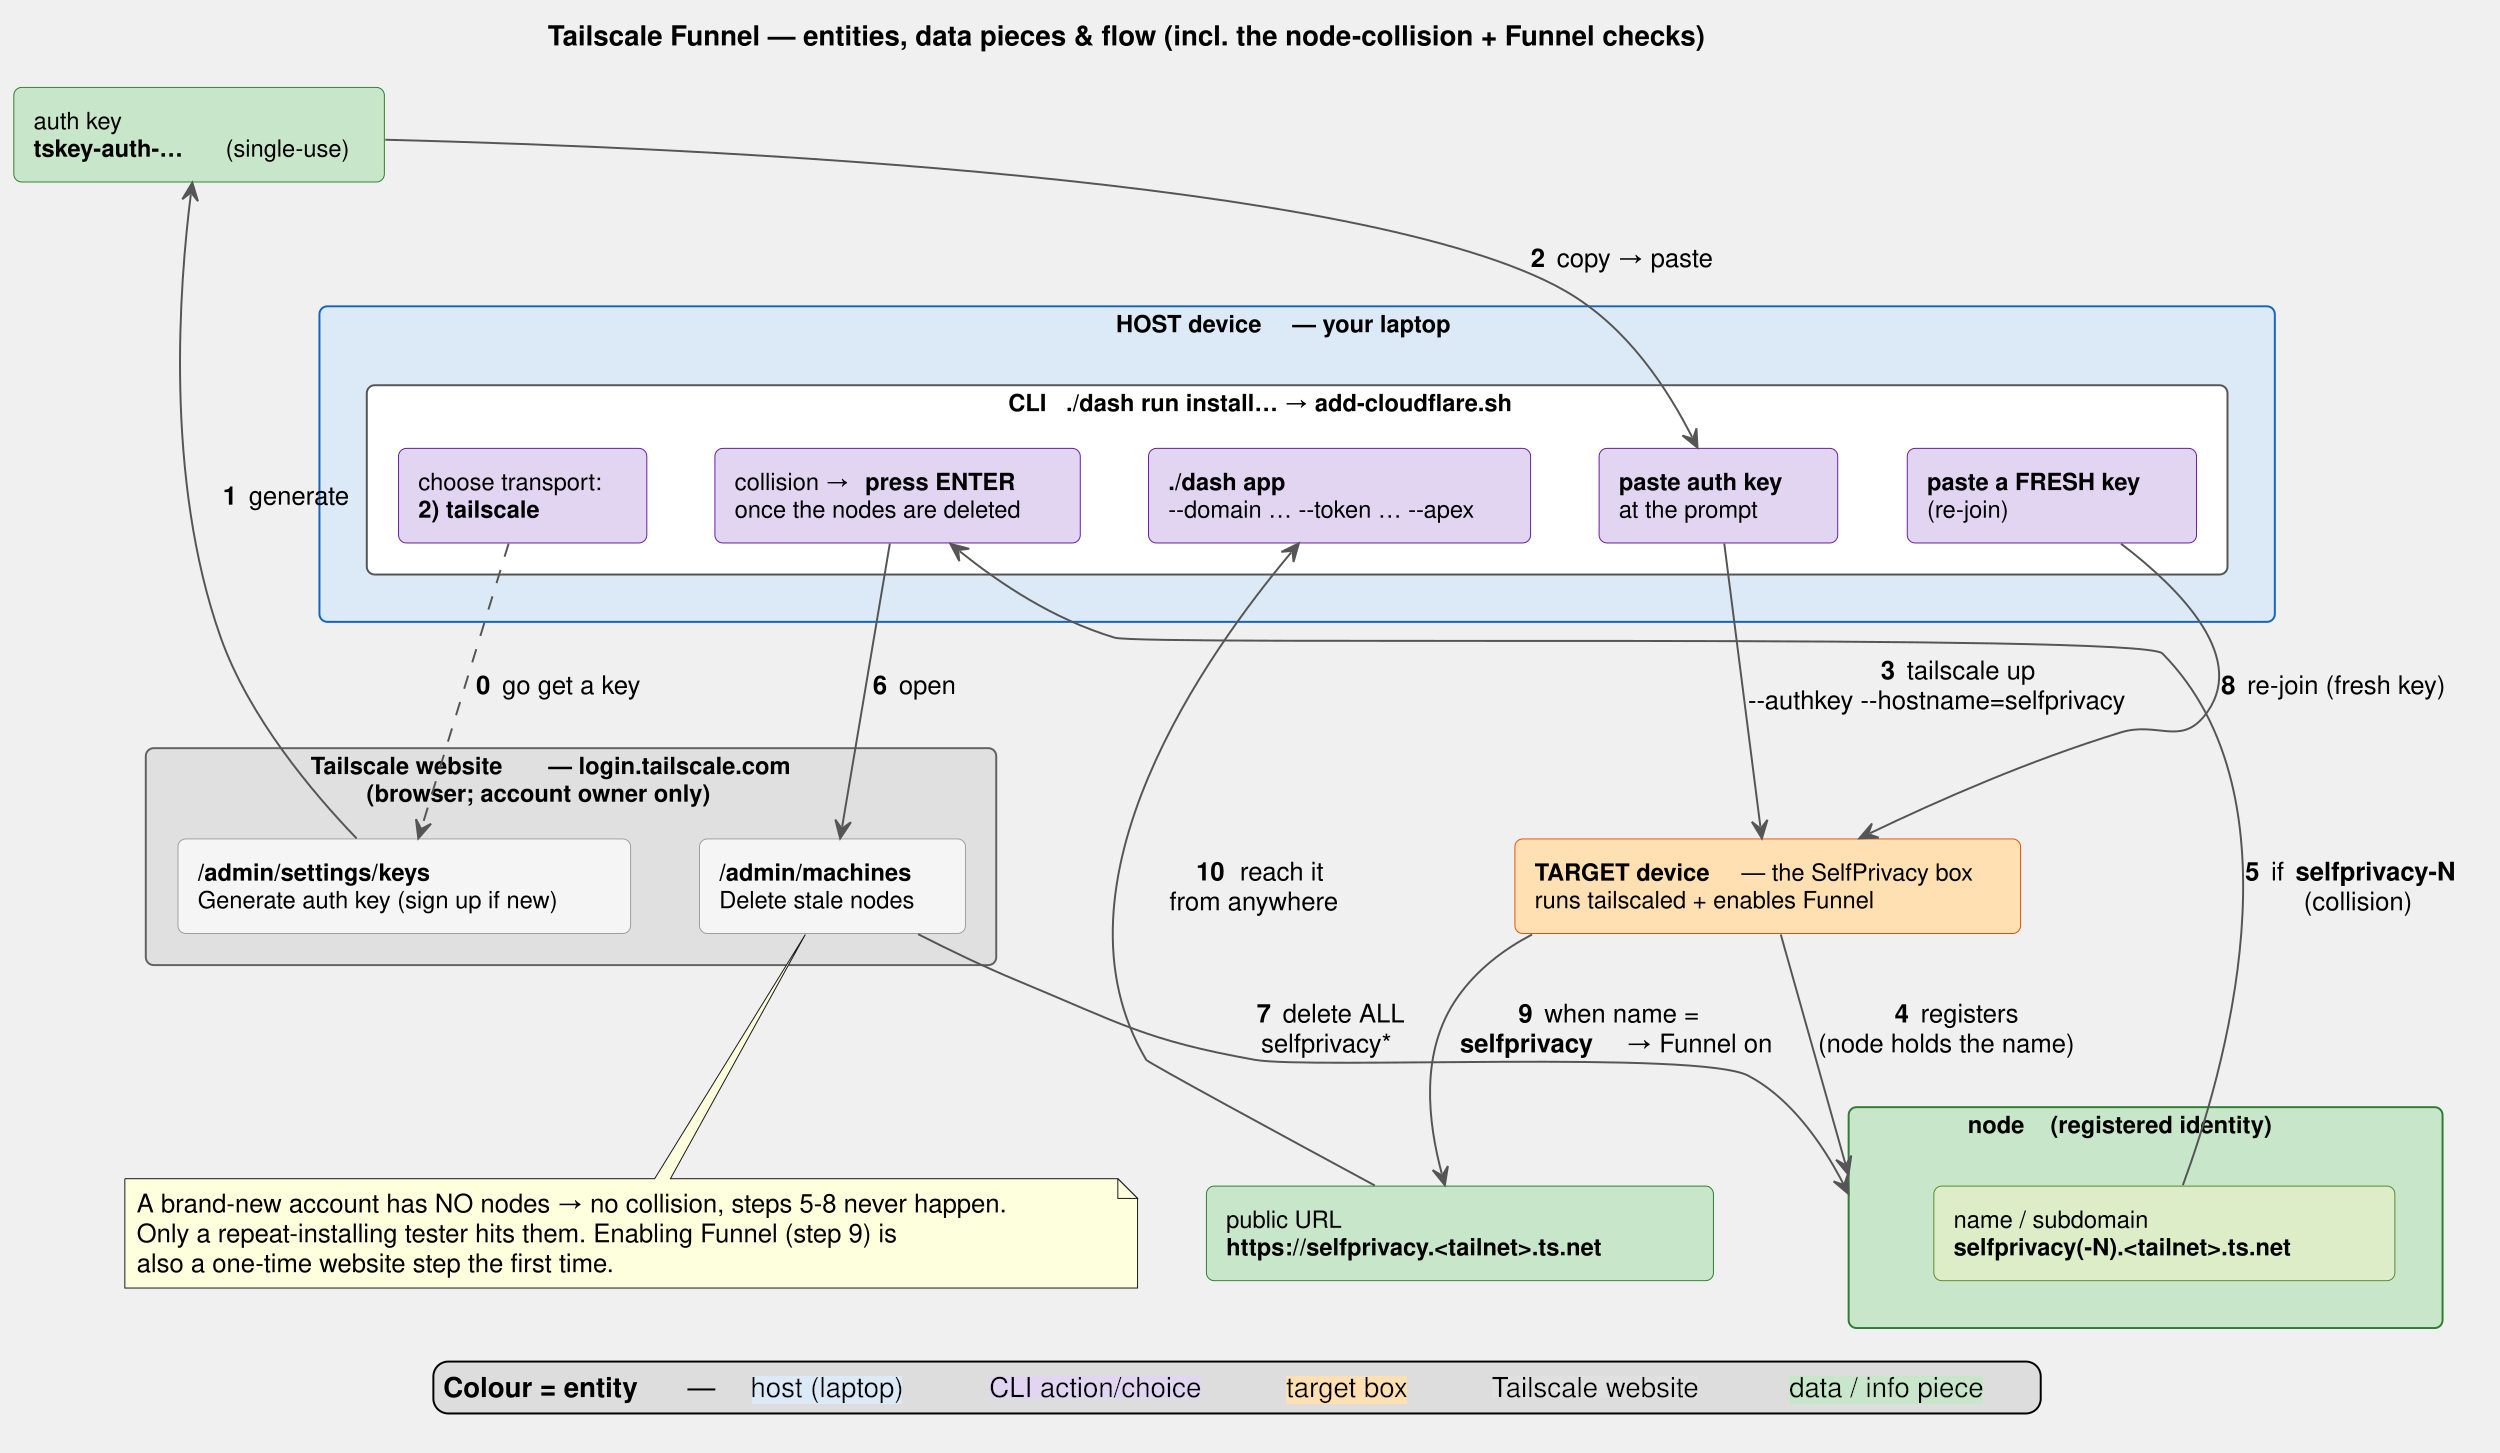
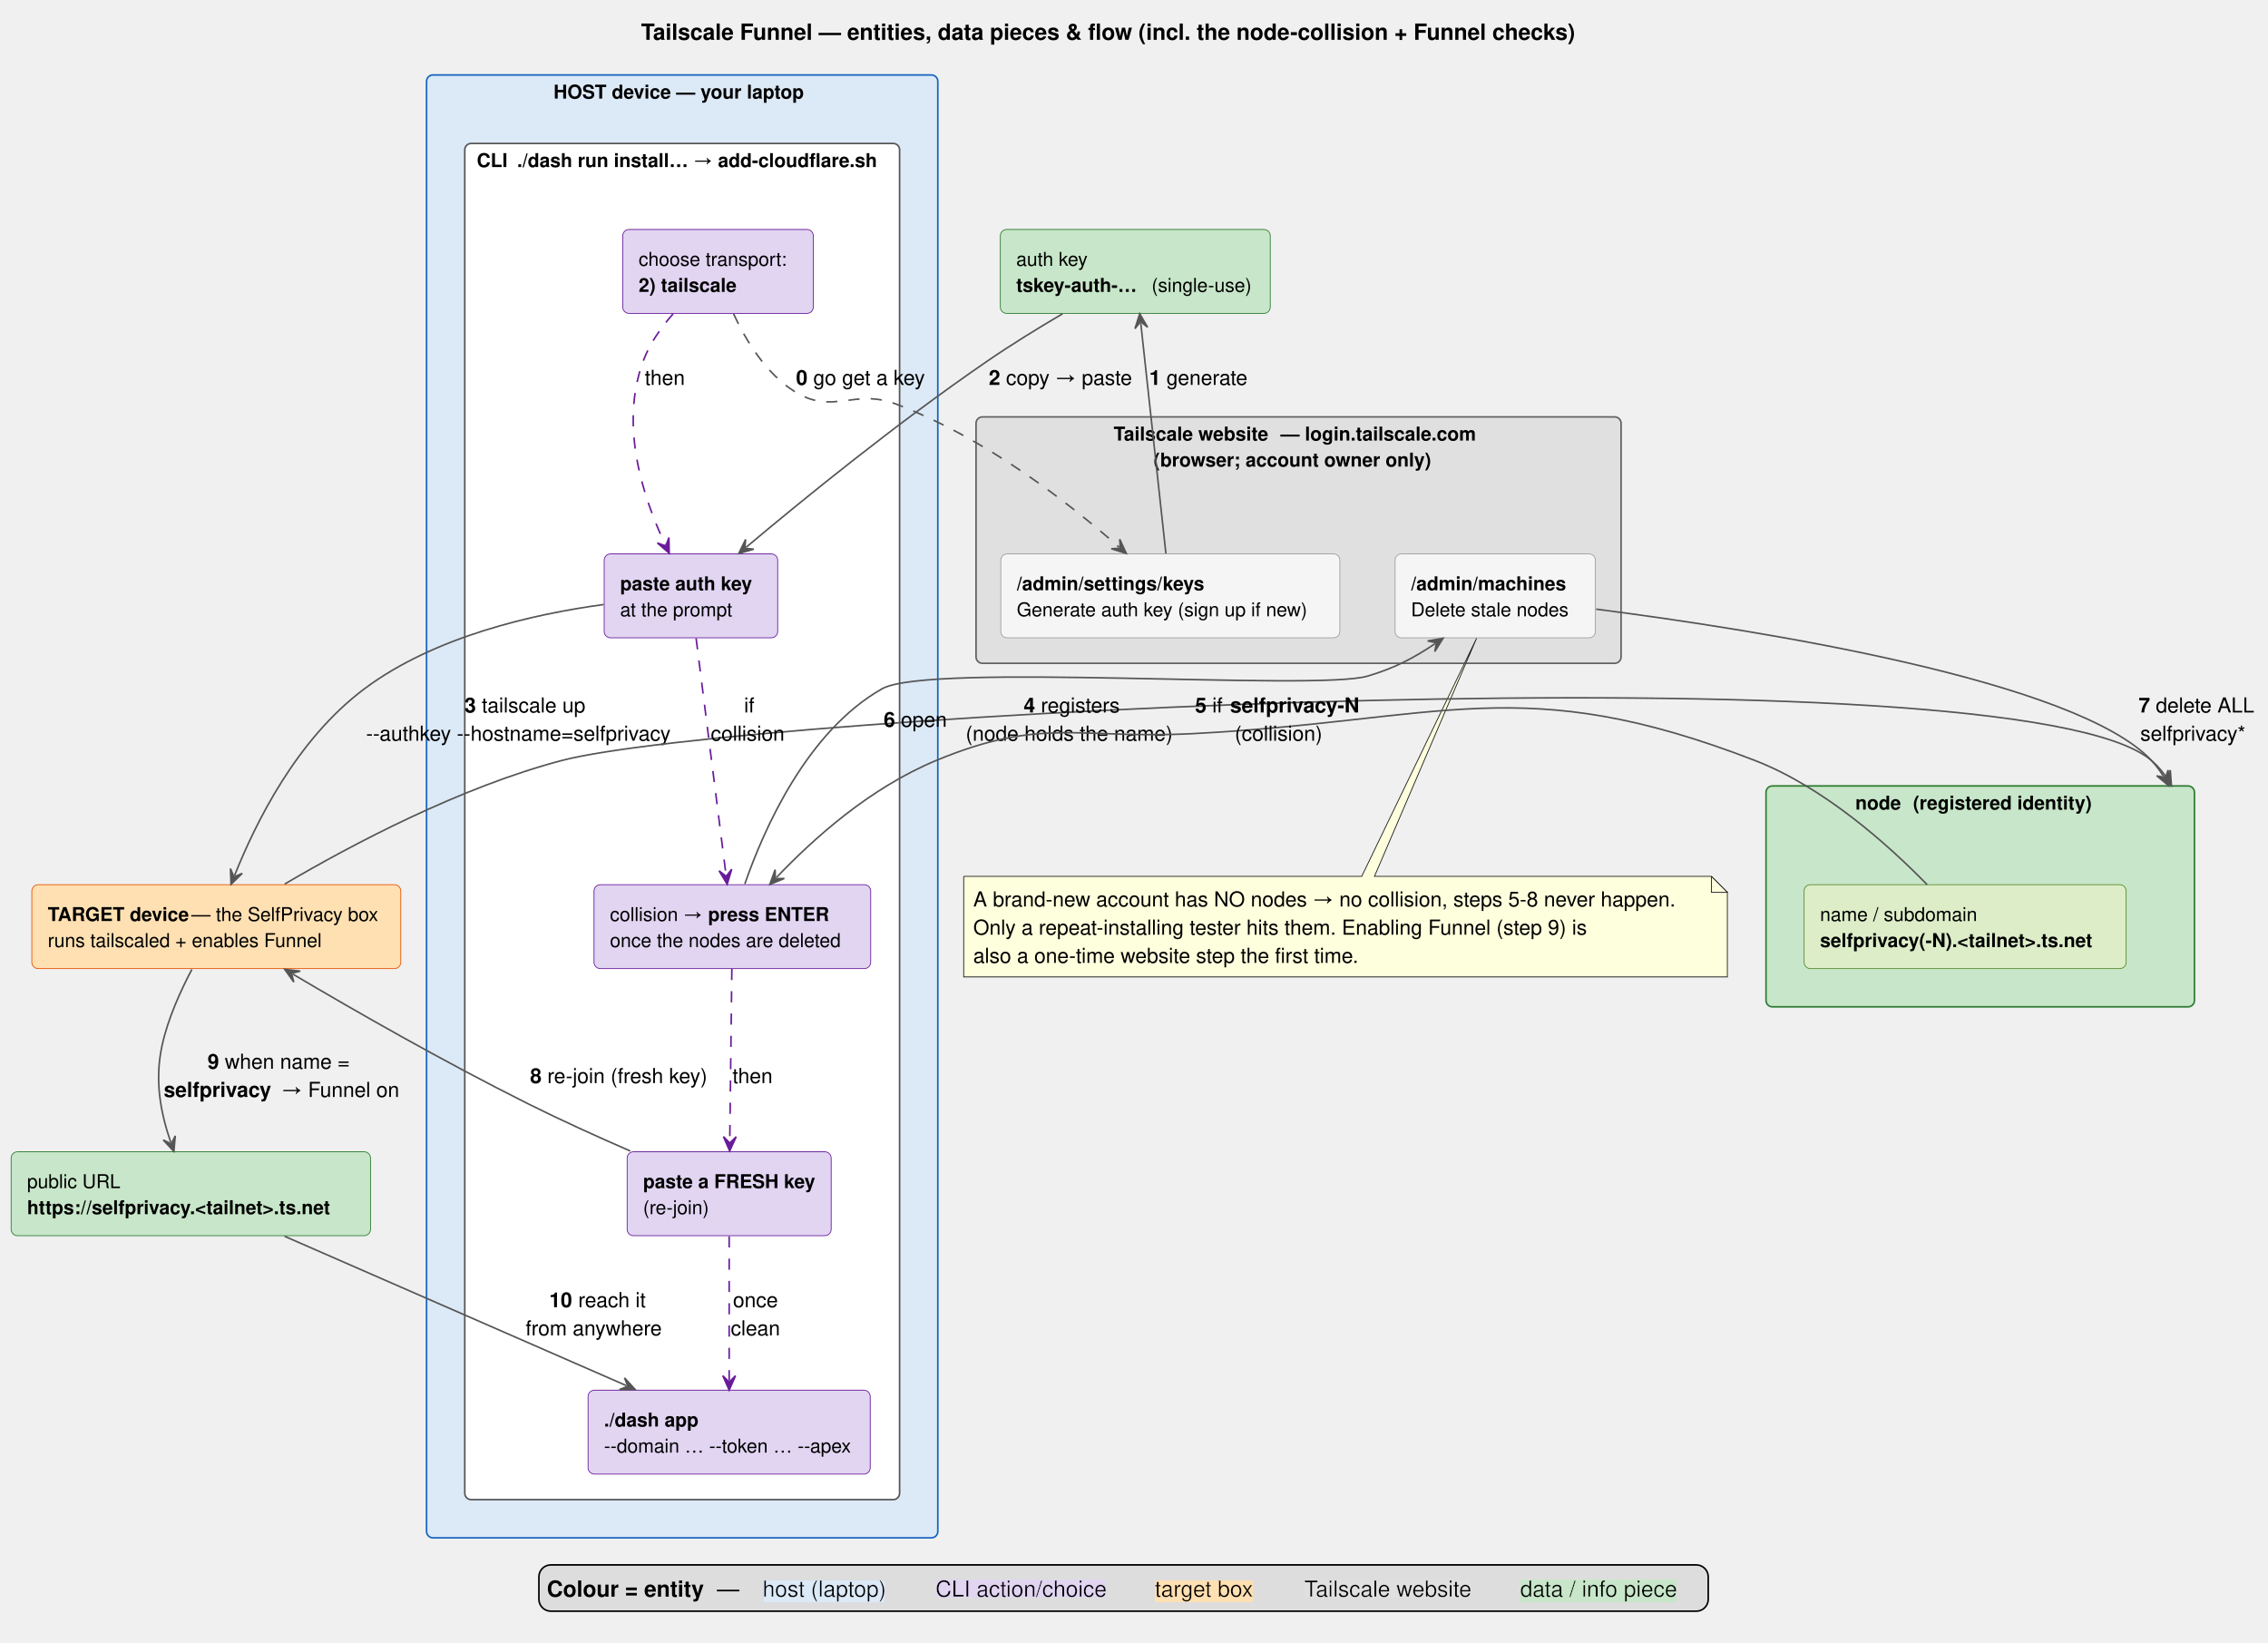
- <svg xmlns="http://www.w3.org/2000/svg" contentStyleType="text/css" data-diagram-type="DESCRIPTION" height="736px" preserveAspectRatio="none" style="width:1267px;height:736px;background:#FFFFFF;" version="1.1" viewBox="0 0 1267 736" width="1267px" zoomAndPan="magnify">
+ <svg xmlns="http://www.w3.org/2000/svg" contentStyleType="text/css" data-diagram-type="DESCRIPTION" height="1031px" preserveAspectRatio="none" style="width:1424px;height:1031px;background:#FFFFFF;" version="1.1" viewBox="0 0 1424 1031" width="1424px" zoomAndPan="magnify">
  <defs>
-     <filter height="1" id="b8w1vctg6i46z0" width="1" x="0" y="0">
+     <filter height="1" id="b1em2i5y1kqarg0" width="1" x="0" y="0">
      <feFlood flood-color="#DCE9F7" result="flood" />
      <feComposite in="SourceGraphic" in2="flood" operator="over" />
    </filter>
-     <filter height="1" id="b8w1vctg6i46z1" width="1" x="0" y="0">
+     <filter height="1" id="b1em2i5y1kqarg1" width="1" x="0" y="0">
      <feFlood flood-color="#E1D5F2" result="flood" />
      <feComposite in="SourceGraphic" in2="flood" operator="over" />
    </filter>
-     <filter height="1" id="b8w1vctg6i46z2" width="1" x="0" y="0">
+     <filter height="1" id="b1em2i5y1kqarg2" width="1" x="0" y="0">
      <feFlood flood-color="#FFE0B2" result="flood" />
      <feComposite in="SourceGraphic" in2="flood" operator="over" />
    </filter>
-     <filter height="1" id="b8w1vctg6i46z3" width="1" x="0" y="0">
+     <filter height="1" id="b1em2i5y1kqarg3" width="1" x="0" y="0">
      <feFlood flood-color="#E0E0E0" result="flood" />
      <feComposite in="SourceGraphic" in2="flood" operator="over" />
    </filter>
-     <filter height="1" id="b8w1vctg6i46z4" width="1" x="0" y="0">
+     <filter height="1" id="b1em2i5y1kqarg4" width="1" x="0" y="0">
      <feFlood flood-color="#C8E6C9" result="flood" />
      <feComposite in="SourceGraphic" in2="flood" operator="over" />
    </filter>
  </defs>
  <g>
    <g class="title" data-source-line="8">
-       <text fill="#000000" font-family="Helvetica" font-size="14" font-weight="bold" lengthAdjust="spacing" textLength="698.646" x="277.612" y="22.995">Tailscale Funnel — entities, data pieces &amp; flow (incl. the node-collision + Funnel checks)</text>
+       <text fill="#000000" font-family="Helvetica" font-size="14" font-weight="bold" lengthAdjust="spacing" textLength="605.876" x="402.519" y="24.966">Tailscale Funnel — entities, data pieces &amp; flow (incl. the node-collision + Funnel checks)</text>
    </g>
    <g class="cluster" data-entity="HOST" data-source-line="18" data-uid="ent0002" id="cluster_HOST">
-       <rect fill="#DCE9F7" height="159.93" rx="4" ry="4" style="stroke:#1565C0;stroke-width:1;" width="991" x="161.89" y="155.237" />
-       <text fill="#000000" font-family="Helvetica" font-size="12" font-weight="bold" lengthAdjust="spacing" textLength="85.166" x="565.591" y="168.375">HOST device</text>
-       <text fill="#000000" font-family="Helvetica" font-size="12" font-weight="bold" lengthAdjust="spacing" textLength="94.254" x="654.935" y="168.375">— your laptop</text>
+       <rect fill="#DCE9F7" height="918.44" rx="4" ry="4" style="stroke:#1565C0;stroke-width:1;" width="321" x="267.82" y="47.068" />
+       <text fill="#000000" font-family="Helvetica" font-size="12" font-weight="bold" lengthAdjust="spacing" textLength="73.849" x="347.553" y="61.896">HOST device</text>
+       <text fill="#000000" font-family="Helvetica" font-size="12" font-weight="bold" lengthAdjust="spacing" textLength="84.565" x="424.522" y="61.896">— your laptop</text>
    </g>
    <g class="cluster" data-entity="CLI" data-source-line="19" data-uid="ent0003" id="cluster_CLI">
-       <rect fill="#FFFFFF" height="95.93" rx="4" ry="4" style="stroke:#555555;stroke-width:1;" width="943" x="185.89" y="195.237" />
-       <text fill="#000000" font-family="Helvetica" font-size="12" font-weight="bold" lengthAdjust="spacing" textLength="20.918" x="510.985" y="208.375">CLI</text>
-       <text fill="#000000" font-family="Helvetica" font-size="12" font-weight="bold" lengthAdjust="spacing" textLength="263.537" x="540.258" y="208.375">./dash run install… → add-cloudflare.sh</text>
+       <rect fill="#FFFFFF" height="851.44" rx="4" ry="4" style="stroke:#555555;stroke-width:1;" width="273" x="291.82" y="90.068" />
+       <text fill="#000000" font-family="Helvetica" font-size="12" font-weight="bold" lengthAdjust="spacing" textLength="19.092" x="299.348" y="104.896">CLI</text>
+       <text fill="#000000" font-family="Helvetica" font-size="12" font-weight="bold" lengthAdjust="spacing" textLength="232.613" x="324.68" y="104.896">./dash run install… → add-cloudflare.sh</text>
    </g>
    <g class="cluster" data-entity="WEB" data-source-line="28" data-uid="ent0009" id="cluster_WEB">
-       <rect fill="#E0E0E0" height="109.94" rx="4" ry="4" style="stroke:#616161;stroke-width:1;" width="431" x="73.89" y="379.167" />
-       <text fill="#000000" font-family="Helvetica" font-size="12" font-weight="bold" lengthAdjust="spacing" textLength="116.238" x="157.469" y="392.305">Tailscale website</text>
-       <text fill="#000000" font-family="Helvetica" font-size="12" font-weight="bold" lengthAdjust="spacing" textLength="143.426" x="277.885" y="392.305">— login.tailscale.com</text>
-       <text fill="#000000" font-family="Helvetica" font-size="12" font-weight="bold" lengthAdjust="spacing" textLength="207.381" x="185.7" y="406.274">(browser; account owner only)</text>
+       <rect fill="#E0E0E0" height="154.69" rx="4" ry="4" style="stroke:#616161;stroke-width:1;" width="405" x="612.82" y="261.758" />
+       <text fill="#000000" font-family="Helvetica" font-size="12" font-weight="bold" lengthAdjust="spacing" textLength="101.653" x="699.195" y="276.586">Tailscale website</text>
+       <text fill="#000000" font-family="Helvetica" font-size="12" font-weight="bold" lengthAdjust="spacing" textLength="127.477" x="803.968" y="276.586">— login.tailscale.com</text>
+       <text fill="#000000" font-family="Helvetica" font-size="12" font-weight="bold" lengthAdjust="spacing" textLength="182.077" x="724.281" y="292.93">(browser; account owner only)</text>
    </g>
    <g class="cluster" data-entity="INODE" data-source-line="36" data-uid="ent0014" id="cluster_INODE">
-       <rect fill="#C8E6C9" height="111.94" rx="4" ry="4" style="stroke:#2E7D32;stroke-width:1;" width="301" x="936.89" y="561.107" />
-       <text fill="#000000" font-family="Helvetica" font-size="12" font-weight="bold" lengthAdjust="spacing" textLength="33.516" x="997.273" y="574.245">node</text>
-       <text fill="#000000" font-family="Helvetica" font-size="12" font-weight="bold" lengthAdjust="spacing" textLength="138.363" x="1039.144" y="574.245">(registered identity)</text>
+       <rect fill="#C8E6C9" height="138.68" rx="4" ry="4" style="stroke:#2E7D32;stroke-width:1;" width="269" x="1108.82" y="493.448" />
+       <text fill="#000000" font-family="Helvetica" font-size="12" font-weight="bold" lengthAdjust="spacing" textLength="30" x="1164.905" y="508.276">node</text>
+       <text fill="#000000" font-family="Helvetica" font-size="12" font-weight="bold" lengthAdjust="spacing" textLength="120.589" x="1201.146" y="508.276">(registered identity)</text>
    </g>
    <g class="entity" data-entity="P1" data-source-line="20" data-uid="ent0004" id="entity_P1">
-       <rect fill="#E1D5F2" height="47.938" rx="4" ry="4" style="stroke:#6A1B9A;stroke-width:0.5;" width="125.826" x="201.98" y="227.237" />
-       <text fill="#000000" font-family="Helvetica" font-size="12" lengthAdjust="spacing" textLength="105.826" x="211.98" y="248.375">choose transport:</text>
-       <text fill="#000000" font-family="Helvetica" font-size="12" font-weight="bold" lengthAdjust="spacing" textLength="74.678" x="211.98" y="262.344">2) tailscale</text>
+       <rect fill="#E1D5F2" height="52.688" rx="4" ry="4" style="stroke:#6A1B9A;stroke-width:0.5;" width="119.661" x="390.99" y="144.068" />
+       <text fill="#000000" font-family="Helvetica" font-size="12" lengthAdjust="spacing" textLength="99.661" x="400.99" y="166.896">choose transport:</text>
+       <text fill="#000000" font-family="Helvetica" font-size="12" font-weight="bold" lengthAdjust="spacing" textLength="63.96" x="400.99" y="183.24">2) tailscale</text>
    </g>
    <g class="entity" data-entity="P2" data-source-line="21" data-uid="ent0005" id="entity_P2">
-       <rect fill="#E1D5F2" height="47.938" rx="4" ry="4" style="stroke:#6A1B9A;stroke-width:0.5;" width="120.922" x="810.43" y="227.237" />
-       <text fill="#000000" font-family="Helvetica" font-size="12" font-weight="bold" lengthAdjust="spacing" textLength="100.922" x="820.43" y="248.375">paste auth key</text>
-       <text fill="#000000" font-family="Helvetica" font-size="12" lengthAdjust="spacing" textLength="83.285" x="820.43" y="262.344">at the prompt</text>
+       <rect fill="#E1D5F2" height="52.688" rx="4" ry="4" style="stroke:#6A1B9A;stroke-width:0.5;" width="108.933" x="379.35" y="347.758" />
+       <text fill="#000000" font-family="Helvetica" font-size="12" font-weight="bold" lengthAdjust="spacing" textLength="88.933" x="389.35" y="370.586">paste auth key</text>
+       <text fill="#000000" font-family="Helvetica" font-size="12" lengthAdjust="spacing" textLength="78.349" x="389.35" y="386.93">at the prompt</text>
    </g>
    <g class="entity" data-entity="P3" data-source-line="22" data-uid="ent0006" id="entity_P3">
-       <rect fill="#E1D5F2" height="47.938" rx="4" ry="4" style="stroke:#6A1B9A;stroke-width:0.5;" width="185.17" x="362.31" y="227.237" />
-       <text fill="#000000" font-family="Helvetica" font-size="12" lengthAdjust="spacing" textLength="62.344" x="372.31" y="248.375">collision →</text>
-       <text fill="#000000" font-family="Helvetica" font-size="12" font-weight="bold" lengthAdjust="spacing" textLength="84.973" x="438.468" y="248.375">press ENTER</text>
-       <text fill="#000000" font-family="Helvetica" font-size="12" lengthAdjust="spacing" textLength="165.17" x="372.31" y="262.344">once the nodes are deleted</text>
+       <rect fill="#E1D5F2" height="52.688" rx="4" ry="4" style="stroke:#6A1B9A;stroke-width:0.5;" width="173.721" x="372.96" y="555.448" />
+       <text fill="#000000" font-family="Helvetica" font-size="12" lengthAdjust="spacing" textLength="58.476" x="382.96" y="578.276">collision →</text>
+       <text fill="#000000" font-family="Helvetica" font-size="12" font-weight="bold" lengthAdjust="spacing" textLength="73.249" x="444.557" y="578.276">press ENTER</text>
+       <text fill="#000000" font-family="Helvetica" font-size="12" lengthAdjust="spacing" textLength="153.721" x="382.96" y="594.62">once the nodes are deleted</text>
    </g>
    <g class="entity" data-entity="P4" data-source-line="23" data-uid="ent0007" id="entity_P4">
-       <rect fill="#E1D5F2" height="47.938" rx="4" ry="4" style="stroke:#6A1B9A;stroke-width:0.5;" width="146.598" x="966.6" y="227.237" />
-       <text fill="#000000" font-family="Helvetica" font-size="12" font-weight="bold" lengthAdjust="spacing" textLength="126.598" x="976.6" y="248.375">paste a FRESH key</text>
-       <text fill="#000000" font-family="Helvetica" font-size="12" lengthAdjust="spacing" textLength="47.625" x="976.6" y="262.344">(re-join)</text>
+       <rect fill="#E1D5F2" height="52.688" rx="4" ry="4" style="stroke:#6A1B9A;stroke-width:0.5;" width="128.097" x="393.77" y="723.128" />
+       <text fill="#000000" font-family="Helvetica" font-size="12" font-weight="bold" lengthAdjust="spacing" textLength="108.097" x="403.77" y="745.956">paste a FRESH key</text>
+       <text fill="#000000" font-family="Helvetica" font-size="12" lengthAdjust="spacing" textLength="43.656" x="403.77" y="762.3">(re-join)</text>
    </g>
    <g class="entity" data-entity="P5" data-source-line="24" data-uid="ent0008" id="entity_P5">
-       <rect fill="#E1D5F2" height="47.938" rx="4" ry="4" style="stroke:#6A1B9A;stroke-width:0.5;" width="193.619" x="582.08" y="227.237" />
-       <text fill="#000000" font-family="Helvetica" font-size="12" font-weight="bold" lengthAdjust="spacing" textLength="70.769" x="592.08" y="248.375">./dash app</text>
-       <text fill="#000000" font-family="Helvetica" font-size="12" lengthAdjust="spacing" textLength="173.619" x="592.08" y="262.344">--domain … --token … --apex</text>
+       <rect fill="#E1D5F2" height="52.688" rx="4" ry="4" style="stroke:#6A1B9A;stroke-width:0.5;" width="177.165" x="369.23" y="872.818" />
+       <text fill="#000000" font-family="Helvetica" font-size="12" font-weight="bold" lengthAdjust="spacing" textLength="62.628" x="379.23" y="895.646">./dash app</text>
+       <text fill="#000000" font-family="Helvetica" font-size="12" lengthAdjust="spacing" textLength="157.165" x="379.23" y="911.99">--domain … --token … --apex</text>
    </g>
    <g class="entity" data-entity="WKEYS" data-source-line="29" data-uid="ent0010" id="entity_WKEYS">
-       <rect fill="#F5F5F5" height="47.938" rx="4" ry="4" style="stroke:#9E9E9E;stroke-width:0.5;" width="229.391" x="90.2" y="425.167" />
-       <text fill="#000000" font-family="Helvetica" font-size="12" font-weight="bold" lengthAdjust="spacing" textLength="141.223" x="100.2" y="446.305">/admin/settings/keys</text>
-       <text fill="#000000" font-family="Helvetica" font-size="12" lengthAdjust="spacing" textLength="209.391" x="100.2" y="460.274">Generate auth key (sign up if new)</text>
+       <rect fill="#F5F5F5" height="52.688" rx="4" ry="4" style="stroke:#9E9E9E;stroke-width:0.5;" width="212.865" x="628.38" y="347.758" />
+       <text fill="#000000" font-family="Helvetica" font-size="12" font-weight="bold" lengthAdjust="spacing" textLength="128.941" x="638.38" y="370.586">/admin/settings/keys</text>
+       <text fill="#000000" font-family="Helvetica" font-size="12" lengthAdjust="spacing" textLength="192.865" x="638.38" y="386.93">Generate auth key (sign up if new)</text>
    </g>
    <g class="entity" data-entity="WMACH" data-source-line="30" data-uid="ent0011" id="entity_WMACH">
-       <rect fill="#F5F5F5" height="47.938" rx="4" ry="4" style="stroke:#9E9E9E;stroke-width:0.5;" width="134.809" x="354.49" y="425.167" />
-       <text fill="#000000" font-family="Helvetica" font-size="12" font-weight="bold" lengthAdjust="spacing" textLength="114.809" x="364.49" y="446.305">/admin/machines</text>
-       <text fill="#000000" font-family="Helvetica" font-size="12" lengthAdjust="spacing" textLength="112.283" x="364.49" y="460.274">Delete stale nodes</text>
+       <rect fill="#F5F5F5" height="52.688" rx="4" ry="4" style="stroke:#9E9E9E;stroke-width:0.5;" width="125.769" x="875.93" y="347.758" />
+       <text fill="#000000" font-family="Helvetica" font-size="12" font-weight="bold" lengthAdjust="spacing" textLength="105.769" x="885.93" y="370.586">/admin/machines</text>
+       <text fill="#000000" font-family="Helvetica" font-size="12" lengthAdjust="spacing" textLength="103.981" x="885.93" y="386.93">Delete stale nodes</text>
    </g>
    <g class="entity" data-entity="INAME" data-source-line="37" data-uid="ent0015" id="entity_INAME">
-       <rect fill="#DCEDC8" height="47.938" rx="4" ry="4" style="stroke:#558B2F;stroke-width:0.5;" width="233.644" x="980.07" y="601.107" />
-       <text fill="#000000" font-family="Helvetica" font-size="12" lengthAdjust="spacing" textLength="112.119" x="990.07" y="622.245">name / subdomain</text>
-       <text fill="#000000" font-family="Helvetica" font-size="12" font-weight="bold" lengthAdjust="spacing" textLength="213.644" x="990.07" y="636.214">selfprivacy(-N).&lt;tailnet&gt;.ts.net</text>
+       <rect fill="#DCEDC8" height="52.688" rx="4" ry="4" style="stroke:#558B2F;stroke-width:0.5;" width="202.197" x="1132.72" y="555.448" />
+       <text fill="#000000" font-family="Helvetica" font-size="12" lengthAdjust="spacing" textLength="106.489" x="1142.72" y="578.276">name / subdomain</text>
+       <text fill="#000000" font-family="Helvetica" font-size="12" font-weight="bold" lengthAdjust="spacing" textLength="182.197" x="1142.72" y="594.62">selfprivacy(-N).&lt;tailnet&gt;.ts.net</text>
    </g>
    <g class="entity" data-entity="TARGET" data-source-line="33" data-uid="ent0012" id="entity_TARGET">
-       <rect fill="#FFE0B2" height="47.938" rx="4" ry="4" style="stroke:#E65100;stroke-width:0.5;" width="256.268" x="767.76" y="425.167" />
-       <text fill="#000000" font-family="Helvetica" font-size="12" font-weight="bold" lengthAdjust="spacing" textLength="101.039" x="777.76" y="446.305">TARGET device</text>
-       <text fill="#000000" font-family="Helvetica" font-size="12" lengthAdjust="spacing" textLength="131.414" x="882.614" y="446.305">— the SelfPrivacy box</text>
-       <text fill="#000000" font-family="Helvetica" font-size="12" lengthAdjust="spacing" textLength="196.336" x="777.76" y="460.274">runs tailscaled + enables Funnel</text>
+       <rect fill="#FFE0B2" height="52.688" rx="4" ry="4" style="stroke:#E65100;stroke-width:0.5;" width="231.645" x="19.99" y="555.448" />
+       <text fill="#000000" font-family="Helvetica" font-size="12" font-weight="bold" lengthAdjust="spacing" textLength="87.061" x="29.99" y="578.276">TARGET device</text>
+       <text fill="#000000" font-family="Helvetica" font-size="12" lengthAdjust="spacing" textLength="121.465" x="120.171" y="578.276">— the SelfPrivacy box</text>
+       <text fill="#000000" font-family="Helvetica" font-size="12" lengthAdjust="spacing" textLength="179.869" x="29.99" y="594.62">runs tailscaled + enables Funnel</text>
    </g>
    <g class="entity" data-entity="IKEY" data-source-line="35" data-uid="ent0013" id="entity_IKEY">
-       <rect fill="#C8E6C9" height="47.938" rx="4" ry="4" style="stroke:#2E7D32;stroke-width:0.5;" width="187.789" x="7" y="44.297" />
-       <text fill="#000000" font-family="Helvetica" font-size="12" lengthAdjust="spacing" textLength="52.518" x="17" y="65.436">auth key</text>
-       <text fill="#000000" font-family="Helvetica" font-size="12" font-weight="bold" lengthAdjust="spacing" textLength="89.701" x="17" y="79.404">tskey-auth-…</text>
-       <text fill="#000000" font-family="Helvetica" font-size="12" lengthAdjust="spacing" textLength="70.459" x="114.33" y="79.404">(single-use)</text>
+       <rect fill="#C8E6C9" height="52.688" rx="4" ry="4" style="stroke:#2E7D32;stroke-width:0.5;" width="169.485" x="628.07" y="144.068" />
+       <text fill="#000000" font-family="Helvetica" font-size="12" lengthAdjust="spacing" textLength="48.312" x="638.07" y="166.896">auth key</text>
+       <text fill="#000000" font-family="Helvetica" font-size="12" font-weight="bold" lengthAdjust="spacing" textLength="78.745" x="638.07" y="183.24">tskey-auth-…</text>
+       <text fill="#000000" font-family="Helvetica" font-size="12" lengthAdjust="spacing" textLength="64.501" x="723.055" y="183.24">(single-use)</text>
    </g>
    <g class="entity" data-entity="IURL" data-source-line="39" data-uid="ent0016" id="entity_IURL">
-       <rect fill="#C8E6C9" height="47.938" rx="4" ry="4" style="stroke:#2E7D32;stroke-width:0.5;" width="256.965" x="611.41" y="601.107" />
-       <text fill="#000000" font-family="Helvetica" font-size="12" lengthAdjust="spacing" textLength="63.727" x="621.41" y="622.245">public URL</text>
-       <text fill="#000000" font-family="Helvetica" font-size="12" font-weight="bold" lengthAdjust="spacing" textLength="236.965" x="621.41" y="636.214">https://selfprivacy.&lt;tailnet&gt;.ts.net</text>
-     </g>
-     <g class="entity" data-entity="GMN28" data-source-line="54" data-uid="ent0029" id="entity_GMN28">
-       <path d="M63.27,597.377 L63.27,652.775 A0,0 0 0 0 63.27,652.775 L576.518,652.775 A0,0 0 0 0 576.518,652.775 L576.518,607.377 L566.518,597.377 L339.77,597.377 L408.14,473.597 L331.77,597.377 L63.27,597.377 A0,0 0 0 0 63.27,597.377" fill="#FEFFDD" style="stroke:#181818;stroke-width:0.5;" />
-       <path d="M566.518,597.377 L566.518,607.377 L576.518,607.377 L566.518,597.377" fill="#FEFFDD" style="stroke:#181818;stroke-width:0.5;" />
-       <text fill="#000000" font-family="Helvetica" font-size="13" lengthAdjust="spacing" textLength="492.248" x="69.27" y="614.444">A brand-new account has NO nodes → no collision, steps 5-8 never happen.</text>
-       <text fill="#000000" font-family="Helvetica" font-size="13" lengthAdjust="spacing" textLength="442.698" x="69.27" y="629.577">Only a repeat-installing tester hits them. Enabling Funnel (step 9) is</text>
-       <text fill="#000000" font-family="Helvetica" font-size="13" lengthAdjust="spacing" textLength="280.173" x="69.27" y="644.709">also a one-time website step the first time.</text>
+       <rect fill="#C8E6C9" height="52.688" rx="4" ry="4" style="stroke:#2E7D32;stroke-width:0.5;" width="225.633" x="7" y="723.128" />
+       <text fill="#000000" font-family="Helvetica" font-size="12" lengthAdjust="spacing" textLength="59.772" x="17" y="745.956">public URL</text>
+       <text fill="#000000" font-family="Helvetica" font-size="12" font-weight="bold" lengthAdjust="spacing" textLength="205.633" x="17" y="762.3">https://selfprivacy.&lt;tailnet&gt;.ts.net</text>
+     </g>
+     <g class="entity" data-entity="GMN32" data-source-line="60" data-uid="ent0033" id="entity_GMN32">
+       <path d="M605.07,550.228 L605.07,613.346 A0,0 0 0 0 605.07,613.346 L1084.554,613.346 A0,0 0 0 0 1084.554,613.346 L1084.554,560.228 L1074.554,550.228 L862.98,550.228 L927.1,400.738 L854.98,550.228 L605.07,550.228 A0,0 0 0 0 605.07,550.228" fill="#FEFFDD" style="stroke:#181818;stroke-width:0.5;" />
+       <path d="M1074.554,550.228 L1074.554,560.228 L1084.554,560.228 L1074.554,550.228" fill="#FEFFDD" style="stroke:#181818;stroke-width:0.5;" />
+       <text fill="#000000" font-family="Helvetica" font-size="13" lengthAdjust="spacing" textLength="458.484" x="611.07" y="569.125">A brand-new account has NO nodes → no collision, steps 5-8 never happen.</text>
+       <text fill="#000000" font-family="Helvetica" font-size="13" lengthAdjust="spacing" textLength="408.694" x="611.07" y="586.831">Only a repeat-installing tester hits them. Enabling Funnel (step 9) is</text>
+       <text fill="#000000" font-family="Helvetica" font-size="13" lengthAdjust="spacing" textLength="259.233" x="611.07" y="604.537">also a one-time website step the first time.</text>
    </g>
    <g class="link" data-entity-1="P1" data-entity-2="WKEYS" data-source-line="41" data-uid="lnk17" id="link_P1_WKEYS">
-       <path d="M257.78,275.447 C246.23,313.157 225.308,381.5 213.758,419.19" fill="none" id="P1-to-WKEYS" style="stroke:#555555;stroke-width:1;stroke-dasharray:7,7;" />
-       <polygon fill="#555555" points="212,424.927,218.461,417.494,213.465,420.146,210.812,415.15,212,424.927" style="stroke:#555555;stroke-width:1;" />
-       <text fill="#000000" font-family="Helvetica" font-size="13" font-weight="bold" lengthAdjust="spacing" textLength="9.045" x="241.27" y="351.734">0</text>
-       <text fill="#000000" font-family="Helvetica" font-size="13" lengthAdjust="spacing" textLength="81.136" x="254.448" y="351.734">go get a key</text>
+       <path d="M460.57,197.048 C468.32,213.758 480.86,234.478 498.82,245.758 C523.09,261.008 536.04,243.508 562.82,253.758 C619.33,275.378 670.577,315.404 702.657,343.514" fill="none" id="P1-to-WKEYS" style="stroke:#555555;stroke-width:1;stroke-dasharray:7,7;" />
+       <polygon fill="#555555" points="707.17,347.468,703.037,338.528,703.409,344.173,697.765,344.545,707.17,347.468" style="stroke:#555555;stroke-width:1;" />
+       <text fill="#000000" font-family="Helvetica" font-size="13" font-weight="bold" lengthAdjust="spacing" textLength="7.436" x="499.82" y="241.655">0</text>
+       <text fill="#000000" font-family="Helvetica" font-size="13" lengthAdjust="spacing" textLength="74.217" x="510.636" y="241.655">go get a key</text>
    </g>
    <g class="link" data-entity-1="WKEYS" data-entity-2="IKEY" data-source-line="42" data-uid="lnk18" id="link_WKEYS_IKEY">
-       <path d="M180.73,424.927 C158.28,401.597 126.21,363.437 111.89,323.167 C83.23,242.517 90.938,144.25 96.718,98.49" fill="none" id="WKEYS-to-IKEY" style="stroke:#555555;stroke-width:1;" />
-       <polygon fill="#555555" points="97.47,92.537,92.374,100.965,96.843,97.498,100.311,101.967,97.47,92.537" style="stroke:#555555;stroke-width:1;" />
-       <text fill="#000000" font-family="Helvetica" font-size="13" font-weight="bold" lengthAdjust="spacing" textLength="9.045" x="112.89" y="255.774">1</text>
-       <text fill="#000000" font-family="Helvetica" font-size="13" lengthAdjust="spacing" textLength="58.894" x="126.068" y="255.774">generate</text>
+       <path d="M732.02,347.448 C727.79,308.688 720.471,241.613 716.251,202.923" fill="none" id="WKEYS-to-IKEY" style="stroke:#555555;stroke-width:1;" />
+       <polygon fill="#555555" points="715.6,196.958,712.599,206.339,716.142,201.928,720.552,205.471,715.6,196.958" style="stroke:#555555;stroke-width:1;" />
+       <text fill="#000000" font-family="Helvetica" font-size="13" font-weight="bold" lengthAdjust="spacing" textLength="7.436" x="721.56" y="241.655">1</text>
+       <text fill="#000000" font-family="Helvetica" font-size="13" lengthAdjust="spacing" textLength="55.38" x="732.376" y="241.655">generate</text>
    </g>
    <g class="link" data-entity-1="IKEY" data-entity-2="P2" data-source-line="43" data-uid="lnk19" id="link_IKEY_P2">
-       <path d="M195.26,70.817 C360.24,74.997 693.07,90.427 792.89,147.237 C824.86,165.427 845.154,197.222 857.574,221.572" fill="none" id="IKEY-to-P2" style="stroke:#555555;stroke-width:1;" />
-       <polygon fill="#555555" points="860.3,226.917,859.774,217.082,858.028,222.463,852.647,220.717,860.3,226.917" style="stroke:#555555;stroke-width:1;" />
-       <text fill="#000000" font-family="Helvetica" font-size="13" font-weight="bold" lengthAdjust="spacing" textLength="9.045" x="775.79" y="135.304">2</text>
-       <text fill="#000000" font-family="Helvetica" font-size="13" lengthAdjust="spacing" textLength="86.29" x="788.968" y="135.304">copy → paste</text>
+       <path d="M667.14,196.998 C651.83,205.998 634.84,216.438 619.82,226.758 C562.57,266.058 504.445,313.389 468.425,343.639" fill="none" id="IKEY-to-P2" style="stroke:#555555;stroke-width:1;" />
+       <polygon fill="#555555" points="463.83,347.498,473.294,344.773,467.659,344.282,468.15,338.647,463.83,347.498" style="stroke:#555555;stroke-width:1;" />
+       <text fill="#000000" font-family="Helvetica" font-size="13" font-weight="bold" lengthAdjust="spacing" textLength="7.436" x="620.82" y="241.655">2</text>
+       <text fill="#000000" font-family="Helvetica" font-size="13" lengthAdjust="spacing" textLength="79.352" x="631.636" y="241.655">copy → paste</text>
    </g>
    <g class="link" data-entity-1="P2" data-entity-2="TARGET" data-source-line="44" data-uid="lnk20" id="link_P2_TARGET">
-       <path d="M873.86,275.447 C878.67,313.157 887.36,381.285 892.17,418.975" fill="none" id="P2-to-TARGET" style="stroke:#555555;stroke-width:1;" />
-       <polygon fill="#555555" points="892.93,424.927,895.759,415.493,892.297,419.967,887.823,416.506,892.93,424.927" style="stroke:#555555;stroke-width:1;" />
-       <text fill="#000000" font-family="Helvetica" font-size="13" font-weight="bold" lengthAdjust="spacing" textLength="9.045" x="953.172" y="344.234">3</text>
-       <text fill="#000000" font-family="Helvetica" font-size="13" lengthAdjust="spacing" textLength="74.407" x="966.35" y="344.234">tailscale up</text>
-       <text fill="#000000" font-family="Helvetica" font-size="13" lengthAdjust="spacing" textLength="222.149" x="885.89" y="359.367">--authkey --hostname=selfprivacy</text>
+       <path d="M378.99,379.558 C334.72,385.558 272.78,399.588 228.82,432.448 C186.21,464.288 160.621,516.348 147.291,549.628" fill="none" id="P2-to-TARGET" style="stroke:#555555;stroke-width:1;" />
+       <polygon fill="#555555" points="145.06,555.198,152.12,548.331,146.919,550.556,144.693,545.356,145.06,555.198" style="stroke:#555555;stroke-width:1;" />
+       <text fill="#000000" font-family="Helvetica" font-size="13" font-weight="bold" lengthAdjust="spacing" textLength="7.436" x="291.648" y="447.345">3</text>
+       <text fill="#000000" font-family="Helvetica" font-size="13" lengthAdjust="spacing" textLength="68.549" x="302.464" y="447.345">tailscale up</text>
+       <text fill="#000000" font-family="Helvetica" font-size="13" lengthAdjust="spacing" textLength="203.021" x="229.82" y="465.051">--authkey --hostname=selfprivacy</text>
    </g>
    <g class="link" data-entity-1="TARGET" data-entity-2="INODE" data-source-line="45" data-uid="lnk21" id="link_TARGET_INODE">
-       <path d="M902.5,473.597 C909.085,496.967 919.457,533.787 928.294,565.156 C930.503,572.998 932.616,580.499 934.55,587.365 C935.033,589.081 935.505,590.758 935.965,592.39 C936.195,593.206 936.422,594.011 936.645,594.804 C936.701,595.003 935.13,589.425 935.186,589.622" fill="none" id="TARGET-to-INODE" style="stroke:#555555;stroke-width:1;" />
-       <polygon fill="#555555" points="936.812,595.397,938.222,585.65,935.457,590.585,930.522,587.819,936.812,595.397" style="stroke:#555555;stroke-width:1;" />
-       <text fill="#000000" font-family="Helvetica" font-size="13" font-weight="bold" lengthAdjust="spacing" textLength="9.045" x="960.212" y="518.174">4</text>
-       <text fill="#000000" font-family="Helvetica" font-size="13" lengthAdjust="spacing" textLength="57.192" x="973.39" y="518.174">registers</text>
-       <text fill="#000000" font-family="Helvetica" font-size="13" lengthAdjust="spacing" textLength="148.015" x="921.39" y="533.307">(node holds the name)</text>
+       <path d="M178.79,555.018 C221.26,530.068 288.95,494.258 352.82,477.448 C460.05,449.208 1266.67,405.228 1350.82,477.448 C1355.011,481.045 1358.481,485.233 1361.341,489.822 C1362.056,490.969 1359.898,486.854 1360.538,488.048" fill="none" id="TARGET-to-INODE" style="stroke:#555555;stroke-width:1;" />
+       <polygon fill="#555555" points="1363.373,493.336,1362.646,483.514,1361.011,488.93,1355.595,487.294,1363.373,493.336" style="stroke:#555555;stroke-width:1;" />
+       <text fill="#000000" font-family="Helvetica" font-size="13" font-weight="bold" lengthAdjust="spacing" textLength="7.436" x="642.72" y="447.345">4</text>
+       <text fill="#000000" font-family="Helvetica" font-size="13" lengthAdjust="spacing" textLength="53.898" x="653.536" y="447.345">registers</text>
+       <text fill="#000000" font-family="Helvetica" font-size="13" lengthAdjust="spacing" textLength="137.514" x="606.32" y="465.051">(node holds the name)</text>
    </g>
    <g class="link" data-entity-1="INAME" data-entity-2="P3" data-source-line="46" data-uid="lnk22" id="link_INAME_P3">
-       <path d="M1106.27,600.647 C1126.78,545.057 1168.28,404.407 1095.89,331.167 C1085.52,320.677 579.01,327.447 564.89,323.167 C533.57,313.687 507.369,296.16 486.339,279.37" fill="none" id="INAME-to-P3" style="stroke:#555555;stroke-width:1;" />
-       <polygon fill="#555555" points="481.65,275.627,486.188,284.368,485.557,278.747,491.179,278.116,481.65,275.627" style="stroke:#555555;stroke-width:1;" />
-       <text fill="#000000" font-family="Helvetica" font-size="13" font-weight="bold" lengthAdjust="spacing" textLength="9.045" x="1137.83" y="446.204">5</text>
-       <text fill="#000000" font-family="Helvetica" font-size="13" lengthAdjust="spacing" textLength="8.188" x="1151.008" y="446.204">if</text>
-       <text fill="#000000" font-family="Helvetica" font-size="13" font-weight="bold" lengthAdjust="spacing" textLength="96.541" x="1163.329" y="446.204">selfprivacy-N</text>
-       <text fill="#000000" font-family="Helvetica" font-size="13" lengthAdjust="spacing" textLength="62.658" x="1167.521" y="461.337">(collision)</text>
+       <path d="M1209.98,555.418 C1185.57,530.388 1145.14,494.198 1101.82,477.448 C955.53,420.868 905.95,452.428 749.32,460.588 C677.25,464.338 654.46,449.738 587.82,477.448 C545.99,494.828 511.178,526.173 487.488,550.933" fill="none" id="INAME-to-P3" style="stroke:#555555;stroke-width:1;" />
+       <polygon fill="#555555" points="483.34,555.268,492.452,551.53,486.797,551.655,486.672,546,483.34,555.268" style="stroke:#555555;stroke-width:1;" />
+       <text fill="#000000" font-family="Helvetica" font-size="13" font-weight="bold" lengthAdjust="spacing" textLength="7.436" x="750.32" y="447.345">5</text>
+       <text fill="#000000" font-family="Helvetica" font-size="13" lengthAdjust="spacing" textLength="7.826" x="761.136" y="447.345">if</text>
+       <text fill="#000000" font-family="Helvetica" font-size="13" font-weight="bold" lengthAdjust="spacing" textLength="85.319" x="772.342" y="447.345">selfprivacy-N</text>
+       <text fill="#000000" font-family="Helvetica" font-size="13" lengthAdjust="spacing" textLength="57.447" x="775.267" y="465.051">(collision)</text>
    </g>
    <g class="link" data-entity-1="P3" data-entity-2="WMACH" data-source-line="47" data-uid="lnk23" id="link_P3_WMACH">
-       <path d="M450.98,275.447 C444.63,313.157 433.147,381.32 426.797,419.01" fill="none" id="P3-to-WMACH" style="stroke:#555555;stroke-width:1;" />
-       <polygon fill="#555555" points="425.8,424.927,431.24,416.716,426.631,419.996,423.351,415.387,425.8,424.927" style="stroke:#555555;stroke-width:1;" />
-       <text fill="#000000" font-family="Helvetica" font-size="13" font-weight="bold" lengthAdjust="spacing" textLength="9.045" x="442.35" y="351.734">6</text>
-       <text fill="#000000" font-family="Helvetica" font-size="13" lengthAdjust="spacing" textLength="32.443" x="455.528" y="351.734">open</text>
+       <path d="M467.63,555.028 C479.76,520.138 506.75,459.148 553.82,432.448 C583.3,415.718 826.33,434.118 858.82,424.448 C875.55,419.458 887.293,413.369 901.093,404.079" fill="none" id="P3-to-WMACH" style="stroke:#555555;stroke-width:1;" />
+       <polygon fill="#555555" points="906.07,400.728,896.37,402.436,901.922,403.52,900.838,409.072,906.07,400.728" style="stroke:#555555;stroke-width:1;" />
+       <text fill="#000000" font-family="Helvetica" font-size="13" font-weight="bold" lengthAdjust="spacing" textLength="7.436" x="554.82" y="456.345">6</text>
+       <text fill="#000000" font-family="Helvetica" font-size="13" lengthAdjust="spacing" textLength="31.226" x="565.636" y="456.345">open</text>
    </g>
    <g class="link" data-entity-1="WMACH" data-entity-2="INODE" data-source-line="48" data-uid="lnk24" id="link_WMACH_INODE">
-       <path d="M465.29,473.437 C481.01,481.437 499.04,490.127 515.89,497.107 C567.84,518.617 580.55,527.217 635.89,537.107 C663.25,541.997 861.25,532.257 885.89,545.107 C904.71,554.917 919.143,573.752 929.023,590.567 C931.492,594.771 933.678,598.848 935.576,602.627 C935.814,603.099 936.046,603.567 936.275,604.029 C936.389,604.261 936.502,604.491 936.614,604.72 C936.67,604.834 934.098,599.554 934.154,599.668" fill="none" id="WMACH-to-INODE" style="stroke:#555555;stroke-width:1;" />
-       <polygon fill="#555555" points="936.781,605.062,936.436,595.219,934.592,600.567,929.244,598.722,936.781,605.062" style="stroke:#555555;stroke-width:1;" />
-       <text fill="#000000" font-family="Helvetica" font-size="13" font-weight="bold" lengthAdjust="spacing" textLength="9.045" x="636.89" y="518.174">7</text>
-       <text fill="#000000" font-family="Helvetica" font-size="13" lengthAdjust="spacing" textLength="68.466" x="650.068" y="518.174">delete ALL</text>
-       <text fill="#000000" font-family="Helvetica" font-size="13" lengthAdjust="spacing" textLength="77.168" x="639.128" y="533.307">selfprivacy*</text>
+       <path d="M1002.19,382.458 C1105.53,395.768 1303.61,427.238 1350.82,477.448 C1354.756,481.634 1358.011,486.355 1360.694,491.415 C1361.029,492.047 1358.697,487.306 1359.015,487.949" fill="none" id="WMACH-to-INODE" style="stroke:#555555;stroke-width:1;" />
+       <polygon fill="#555555" points="1361.673,493.328,1361.272,483.487,1359.458,488.845,1354.1,487.031,1361.673,493.328" style="stroke:#555555;stroke-width:1;" />
+       <text fill="#000000" font-family="Helvetica" font-size="13" font-weight="bold" lengthAdjust="spacing" textLength="7.436" x="1342.75" y="447.345">7</text>
+       <text fill="#000000" font-family="Helvetica" font-size="13" lengthAdjust="spacing" textLength="63.349" x="1353.566" y="447.345">delete ALL</text>
+       <text fill="#000000" font-family="Helvetica" font-size="13" lengthAdjust="spacing" textLength="72.033" x="1343.816" y="465.051">selfprivacy*</text>
    </g>
    <g class="link" data-entity-1="P4" data-entity-2="TARGET" data-source-line="49" data-uid="lnk25" id="link_P4_TARGET">
-       <path d="M1074.92,275.557 C1105.2,298.597 1140.66,334.447 1116.89,363.167 C1104.78,377.807 1093.06,365.607 1074.89,371.167 C1028.48,385.387 983.272,405.257 947.742,422.257" fill="none" id="P4-to-TARGET" style="stroke:#555555;stroke-width:1;" />
-       <polygon fill="#555555" points="942.33,424.847,952.175,424.571,946.84,422.689,948.722,417.354,942.33,424.847" style="stroke:#555555;stroke-width:1;" />
-       <text fill="#000000" font-family="Helvetica" font-size="13" font-weight="bold" lengthAdjust="spacing" textLength="9.045" x="1125.68" y="351.734">8</text>
-       <text fill="#000000" font-family="Helvetica" font-size="13" lengthAdjust="spacing" textLength="116.01" x="1138.858" y="351.734">re-join (fresh key)</text>
+       <path d="M395.73,722.658 C375.18,713.728 352.34,703.378 331.82,693.128 C278.02,666.258 223.185,634.841 183.915,611.631" fill="none" id="P4-to-TARGET" style="stroke:#555555;stroke-width:1;" />
+       <polygon fill="#555555" points="178.75,608.578,184.463,616.601,183.054,611.122,188.533,609.714,178.75,608.578" style="stroke:#555555;stroke-width:1;" />
+       <text fill="#000000" font-family="Helvetica" font-size="13" font-weight="bold" lengthAdjust="spacing" textLength="7.436" x="332.82" y="680.025">8</text>
+       <text fill="#000000" font-family="Helvetica" font-size="13" lengthAdjust="spacing" textLength="106.392" x="343.636" y="680.025">re-join (fresh key)</text>
    </g>
    <g class="link" data-entity-1="TARGET" data-entity-2="IURL" data-source-line="50" data-uid="lnk26" id="link_TARGET_IURL">
-       <path d="M776.43,473.607 C761.71,481.337 748.5,491.567 738.89,505.107 C719.06,533.077 723.828,568.998 730.708,594.878" fill="none" id="TARGET-to-IURL" style="stroke:#555555;stroke-width:1;" />
-       <polygon fill="#555555" points="732.25,600.677,733.803,590.951,730.965,595.845,726.072,593.007,732.25,600.677" style="stroke:#555555;stroke-width:1;" />
-       <text fill="#000000" font-family="Helvetica" font-size="13" font-weight="bold" lengthAdjust="spacing" textLength="9.045" x="769.511" y="518.174">9</text>
-       <text fill="#000000" font-family="Helvetica" font-size="13" lengthAdjust="spacing" textLength="91.133" x="782.689" y="518.174">when name =</text>
-       <text fill="#000000" font-family="Helvetica" font-size="13" font-weight="bold" lengthAdjust="spacing" textLength="80.266" x="739.89" y="533.307">selfprivacy</text>
-       <text fill="#000000" font-family="Helvetica" font-size="13" lengthAdjust="spacing" textLength="79.155" x="824.288" y="533.307">→ Funnel on</text>
+       <path d="M120.47,608.628 C113.27,622.258 105.47,639.548 101.82,656.128 C96.86,678.618 100.877,698.671 107.237,717.251" fill="none" id="TARGET-to-IURL" style="stroke:#555555;stroke-width:1;" />
+       <polygon fill="#555555" points="109.18,722.928,110.05,713.117,107.561,718.197,102.481,715.708,109.18,722.928" style="stroke:#555555;stroke-width:1;" />
+       <text fill="#000000" font-family="Helvetica" font-size="13" font-weight="bold" lengthAdjust="spacing" textLength="7.436" x="130.328" y="671.025">9</text>
+       <text fill="#000000" font-family="Helvetica" font-size="13" lengthAdjust="spacing" textLength="82.628" x="141.144" y="671.025">when name =</text>
+       <text fill="#000000" font-family="Helvetica" font-size="13" font-weight="bold" lengthAdjust="spacing" textLength="70.564" x="102.82" y="688.731">selfprivacy</text>
+       <text fill="#000000" font-family="Helvetica" font-size="13" lengthAdjust="spacing" textLength="74.516" x="176.764" y="688.731">→ Funnel on</text>
    </g>
    <g class="link" data-entity-1="IURL" data-entity-2="P5" data-source-line="51" data-uid="lnk27" id="link_IURL_P5">
-       <path d="M696.75,600.817 C649.95,575.537 581.74,538.527 580.89,537.107 C527.95,447.797 612.174,330.293 654.414,279.943" fill="none" id="IURL-to-P5" style="stroke:#555555;stroke-width:1;" />
-       <polygon fill="#555555" points="658.27,275.347,649.421,279.671,655.056,279.177,655.55,284.813,658.27,275.347" style="stroke:#555555;stroke-width:1;" />
-       <text fill="#000000" font-family="Helvetica" font-size="13" font-weight="bold" lengthAdjust="spacing" textLength="18.091" x="606.161" y="446.204">10</text>
-       <text fill="#000000" font-family="Helvetica" font-size="13" lengthAdjust="spacing" textLength="49.537" x="628.384" y="446.204">reach it</text>
-       <text fill="#000000" font-family="Helvetica" font-size="13" lengthAdjust="spacing" textLength="98.782" x="592.65" y="461.337">from anywhere</text>
-     </g>
-     <g class="legend" data-source-line="59">
-       <rect fill="#DDDDDD" height="26.297" rx="7.5" ry="7.5" style="stroke:#000000;stroke-width:1;" width="814.61" x="219.63" y="690.047" />
-       <text fill="#000000" font-family="Helvetica" font-size="14" font-weight="bold" lengthAdjust="spacing" textLength="119.431" x="224.63" y="708.042">Colour = entity</text>
-       <text fill="#000000" font-family="Helvetica" font-size="14" lengthAdjust="spacing" textLength="14" x="348.511" y="708.042">—</text>
-       <text fill="#000000" filter="url(#b8w1vctg6i46z0)" font-family="Helvetica" font-size="14" lengthAdjust="spacing" textLength="89.893" x="380.312" y="708.042">host (laptop)</text>
-       <text fill="#000000" font-family="Helvetica" font-size="14" lengthAdjust="spacing" textLength="13.351" x="479.104" y="708.042">   </text>
-       <text fill="#000000" filter="url(#b8w1vctg6i46z1)" font-family="Helvetica" font-size="14" lengthAdjust="spacing" textLength="119.301" x="501.355" y="708.042">CLI action/choice</text>
-       <text fill="#000000" font-family="Helvetica" font-size="14" lengthAdjust="spacing" textLength="13.351" x="629.557" y="708.042">   </text>
-       <text fill="#000000" filter="url(#b8w1vctg6i46z2)" font-family="Helvetica" font-size="14" lengthAdjust="spacing" textLength="73.001" x="651.808" y="708.042">target box</text>
-       <text fill="#000000" font-family="Helvetica" font-size="14" lengthAdjust="spacing" textLength="13.351" x="733.709" y="708.042">   </text>
-       <text fill="#000000" filter="url(#b8w1vctg6i46z3)" font-family="Helvetica" font-size="14" lengthAdjust="spacing" textLength="119.67" x="755.96" y="708.042">Tailscale website</text>
-       <text fill="#000000" font-family="Helvetica" font-size="14" lengthAdjust="spacing" textLength="13.351" x="884.53" y="708.042">   </text>
-       <text fill="#000000" filter="url(#b8w1vctg6i46z4)" font-family="Helvetica" font-size="14" lengthAdjust="spacing" textLength="113.559" x="906.781" y="708.042">data / info piece</text>
+       <path d="M178.69,776.198 C240.45,803.188 331.452,842.946 393.272,869.956" fill="none" id="IURL-to-P5" style="stroke:#555555;stroke-width:1;" />
+       <polygon fill="#555555" points="398.77,872.358,392.124,865.089,394.188,870.356,388.921,872.42,398.77,872.358" style="stroke:#555555;stroke-width:1;" />
+       <text fill="#000000" font-family="Helvetica" font-size="13" font-weight="bold" lengthAdjust="spacing" textLength="14.872" x="344.798" y="820.715">10</text>
+       <text fill="#000000" font-family="Helvetica" font-size="13" lengthAdjust="spacing" textLength="45.695" x="363.05" y="820.715">reach it</text>
+       <text fill="#000000" font-family="Helvetica" font-size="13" lengthAdjust="spacing" textLength="93.483" x="330.03" y="838.421">from anywhere</text>
+     </g>
+     <g class="link" data-entity-1="P1" data-entity-2="P2" data-source-line="54" data-uid="lnk28" id="link_P1_P2">
+       <path d="M422.59,197.048 C415.01,205.658 407.82,215.868 403.82,226.758 C388.84,267.528 403.764,312.16 417.634,341.9" fill="none" id="P1-to-P2" style="stroke:#6A1B9A;stroke-width:1;stroke-dasharray:7,7;" />
+       <polygon fill="#6A1B9A" points="420.17,347.338,419.991,337.491,418.057,342.807,412.741,340.872,420.17,347.338" style="stroke:#6A1B9A;stroke-width:1;" />
+       <text fill="#000000" font-family="Helvetica" font-size="13" lengthAdjust="spacing" textLength="28.093" x="404.82" y="241.655">then</text>
+     </g>
+     <g class="link" data-entity-1="P2" data-entity-2="P3" data-source-line="55" data-uid="lnk29" id="link_P2_P3">
+       <path d="M437.06,400.738 C442.05,440.258 450.827,509.675 455.827,549.205" fill="none" id="P2-to-P3" style="stroke:#6A1B9A;stroke-width:1;stroke-dasharray:7,7;" />
+       <polygon fill="#6A1B9A" points="456.58,555.158,459.419,545.727,455.953,550.197,451.482,546.731,456.58,555.158" style="stroke:#6A1B9A;stroke-width:1;" />
+       <text fill="#000000" font-family="Helvetica" font-size="13" lengthAdjust="spacing" textLength="7.826" x="467.171" y="447.345">if</text>
+       <text fill="#000000" font-family="Helvetica" font-size="13" lengthAdjust="spacing" textLength="49.647" x="446.26" y="465.051">collision</text>
+     </g>
+     <g class="link" data-entity-1="P3" data-entity-2="P4" data-source-line="56" data-uid="lnk30" id="link_P3_P4">
+       <path d="M459.51,608.318 C459.13,639.358 458.571,685.468 458.201,716.648" fill="none" id="P3-to-P4" style="stroke:#6A1B9A;stroke-width:1;stroke-dasharray:7,7;" />
+       <polygon fill="#6A1B9A" points="458.13,722.648,462.236,713.696,458.189,717.648,454.237,713.601,458.13,722.648" style="stroke:#6A1B9A;stroke-width:1;" />
+       <text fill="#000000" font-family="Helvetica" font-size="13" lengthAdjust="spacing" textLength="28.093" x="459.88" y="680.025">then</text>
+     </g>
+     <g class="link" data-entity-1="P4" data-entity-2="P5" data-source-line="57" data-uid="lnk31" id="link_P4_P5">
+       <path d="M457.82,776.198 C457.82,803.308 457.82,839.738 457.82,866.738" fill="none" id="P4-to-P5" style="stroke:#6A1B9A;stroke-width:1;stroke-dasharray:7,7;" />
+       <polygon fill="#6A1B9A" points="457.82,872.738,461.82,863.738,457.82,867.738,453.82,863.738,457.82,872.738" style="stroke:#6A1B9A;stroke-width:1;" />
+       <text fill="#000000" font-family="Helvetica" font-size="13" lengthAdjust="spacing" textLength="29.471" x="460.211" y="820.715">once</text>
+       <text fill="#000000" font-family="Helvetica" font-size="13" lengthAdjust="spacing" textLength="32.253" x="458.82" y="838.421">clean</text>
+     </g>
+     <g class="legend" data-source-line="65">
+       <rect fill="#DDDDDD" height="29.068" rx="7.5" ry="7.5" style="stroke:#000000;stroke-width:1;" width="734.189" x="338.363" y="982.508" />
+       <text fill="#000000" font-family="Helvetica" font-size="14" font-weight="bold" lengthAdjust="spacing" textLength="103.222" x="343.363" y="1002.474">Colour = entity</text>
+       <text fill="#000000" font-family="Helvetica" font-size="14" lengthAdjust="spacing" textLength="14" x="450.225" y="1002.474">—</text>
+       <text fill="#000000" filter="url(#b1em2i5y1kqarg0)" font-family="Helvetica" font-size="14" lengthAdjust="spacing" textLength="83.132" x="478.784" y="1002.474">host (laptop)</text>
+       <text fill="#000000" font-family="Helvetica" font-size="14" lengthAdjust="spacing" textLength="10.92" x="569.196" y="1002.474">   </text>
+       <text fill="#000000" filter="url(#b1em2i5y1kqarg1)" font-family="Helvetica" font-size="14" lengthAdjust="spacing" textLength="112.21" x="587.396" y="1002.474">CLI action/choice</text>
+       <text fill="#000000" font-family="Helvetica" font-size="14" lengthAdjust="spacing" textLength="10.92" x="706.885" y="1002.474">   </text>
+       <text fill="#000000" filter="url(#b1em2i5y1kqarg2)" font-family="Helvetica" font-size="14" lengthAdjust="spacing" textLength="68.376" x="725.086" y="1002.474">target box</text>
+       <text fill="#000000" font-family="Helvetica" font-size="14" lengthAdjust="spacing" textLength="10.92" x="800.741" y="1002.474">   </text>
+       <text fill="#000000" filter="url(#b1em2i5y1kqarg3)" font-family="Helvetica" font-size="14" lengthAdjust="spacing" textLength="110.068" x="818.941" y="1002.474">Tailscale website</text>
+       <text fill="#000000" font-family="Helvetica" font-size="14" lengthAdjust="spacing" textLength="10.92" x="936.289" y="1002.474">   </text>
+       <text fill="#000000" filter="url(#b1em2i5y1kqarg4)" font-family="Helvetica" font-size="14" lengthAdjust="spacing" textLength="105.784" x="954.489" y="1002.474">data / info piece</text>
    </g>
  </g>
</svg>
